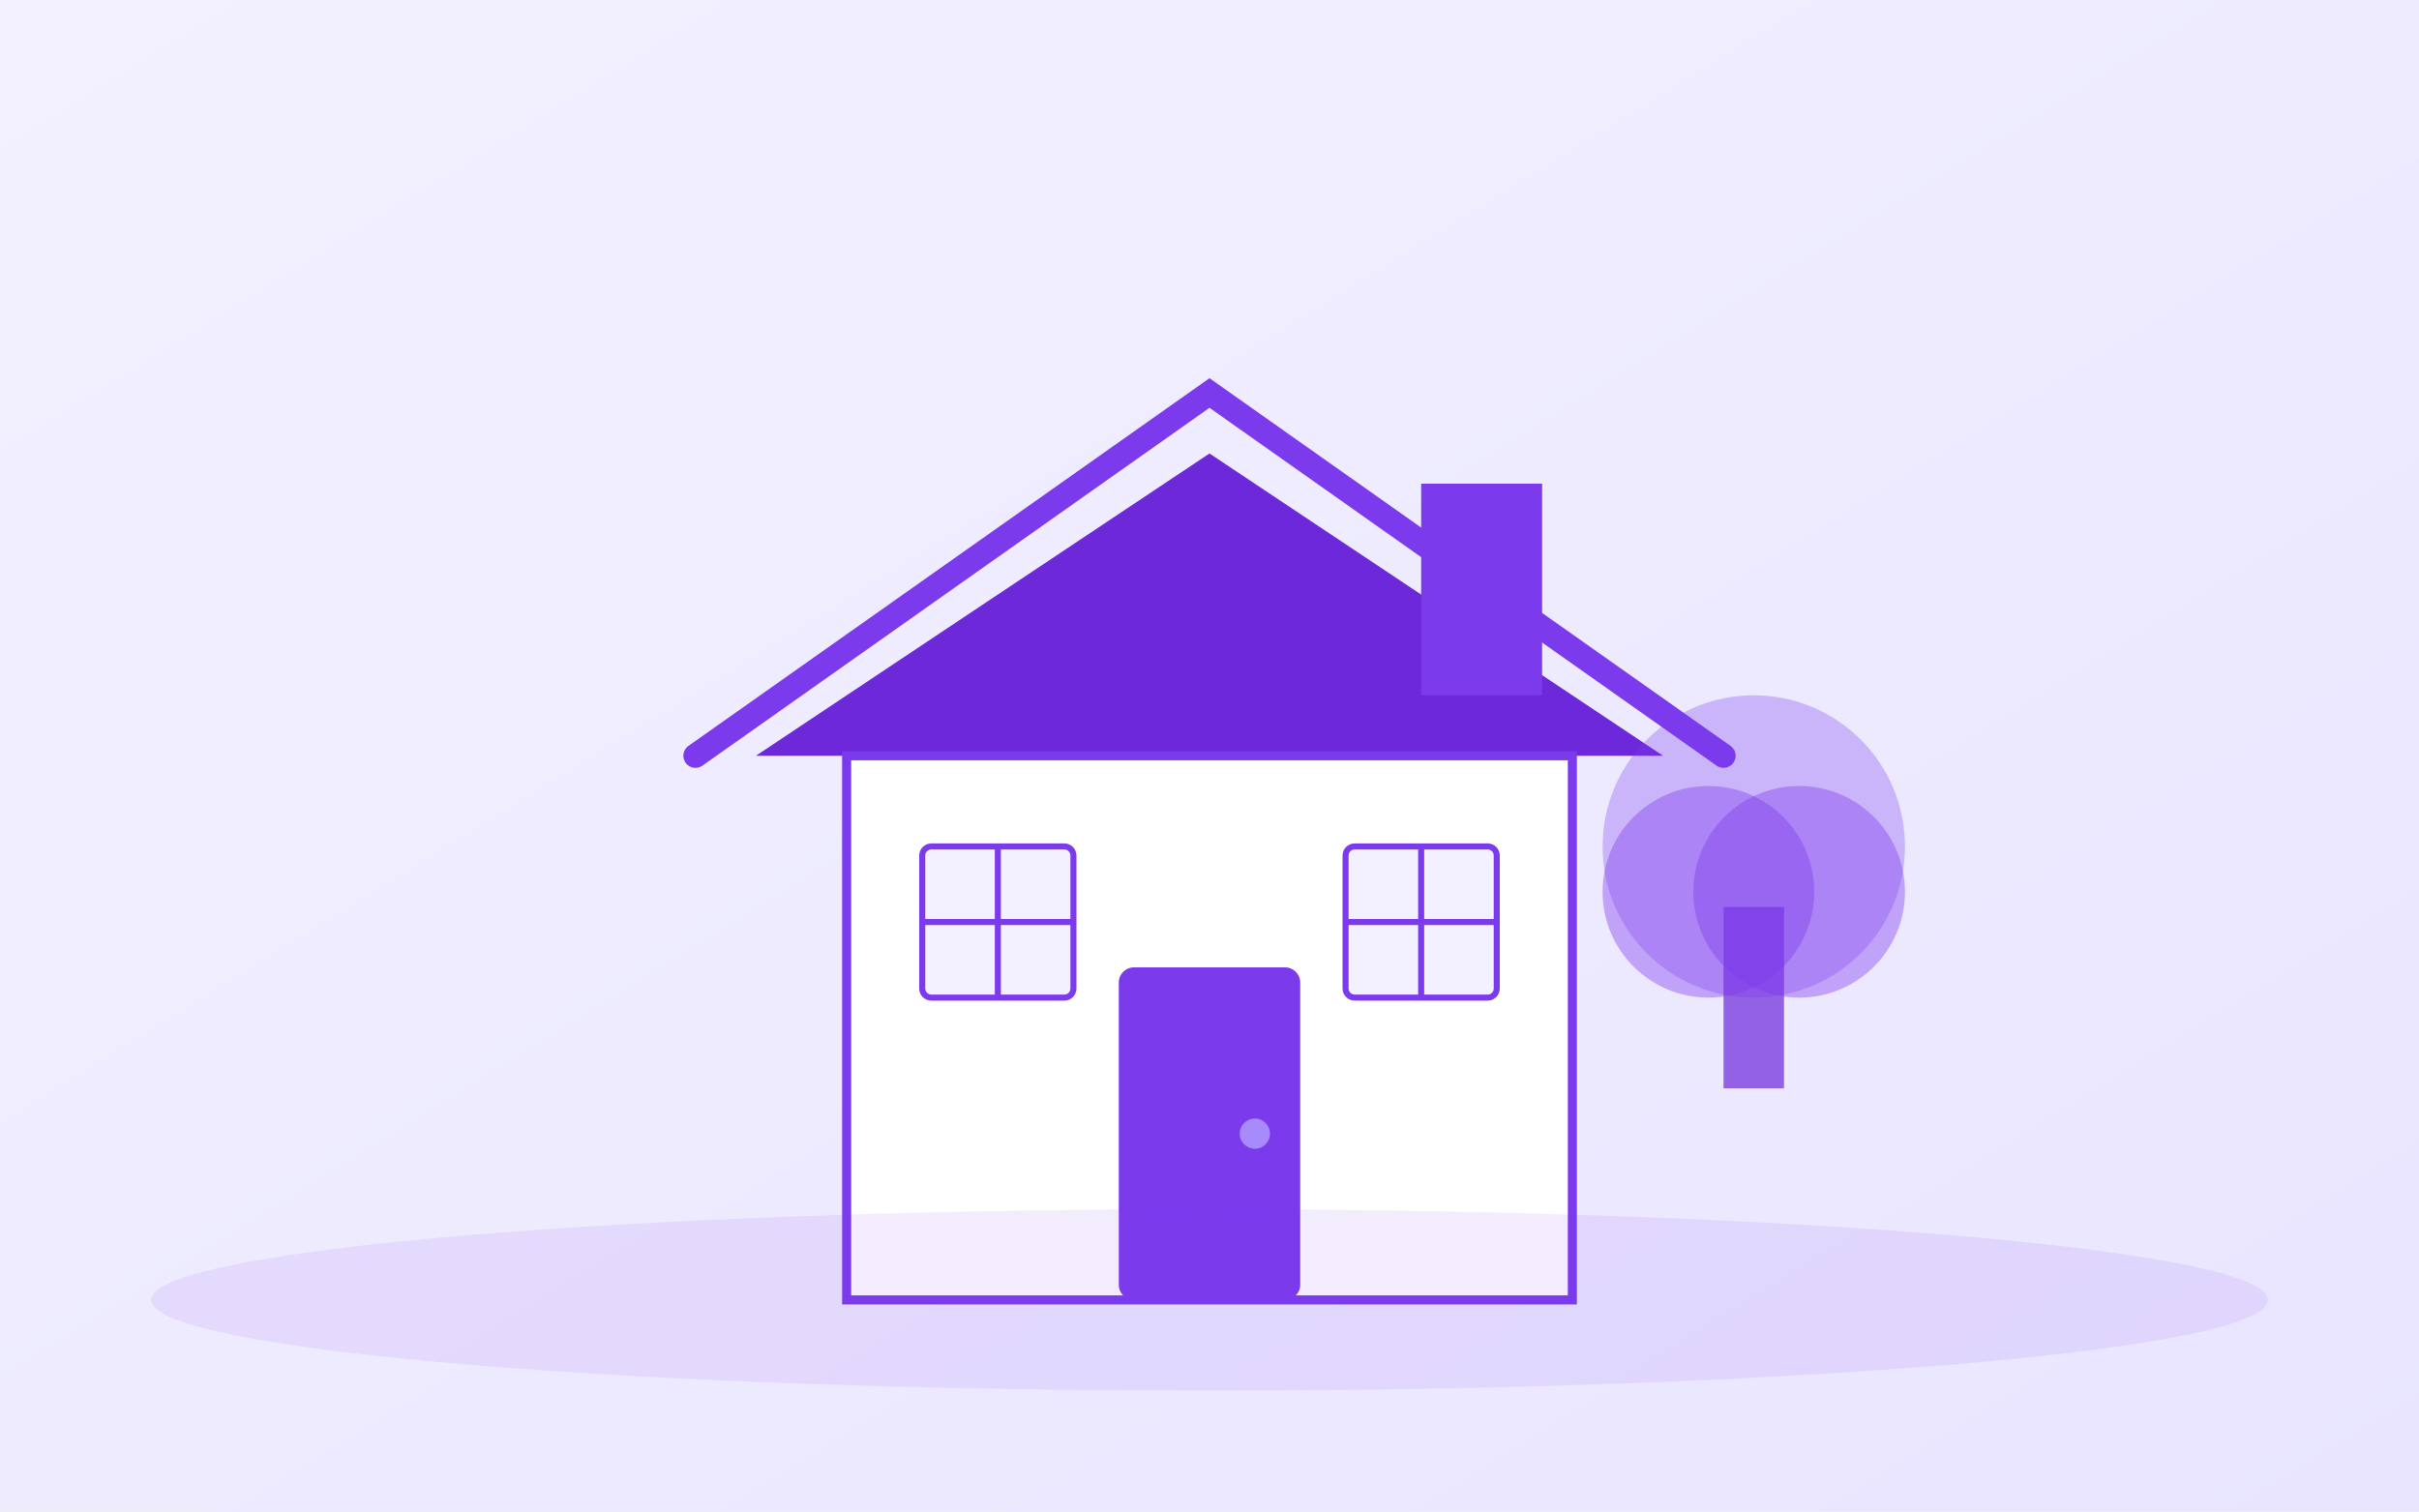
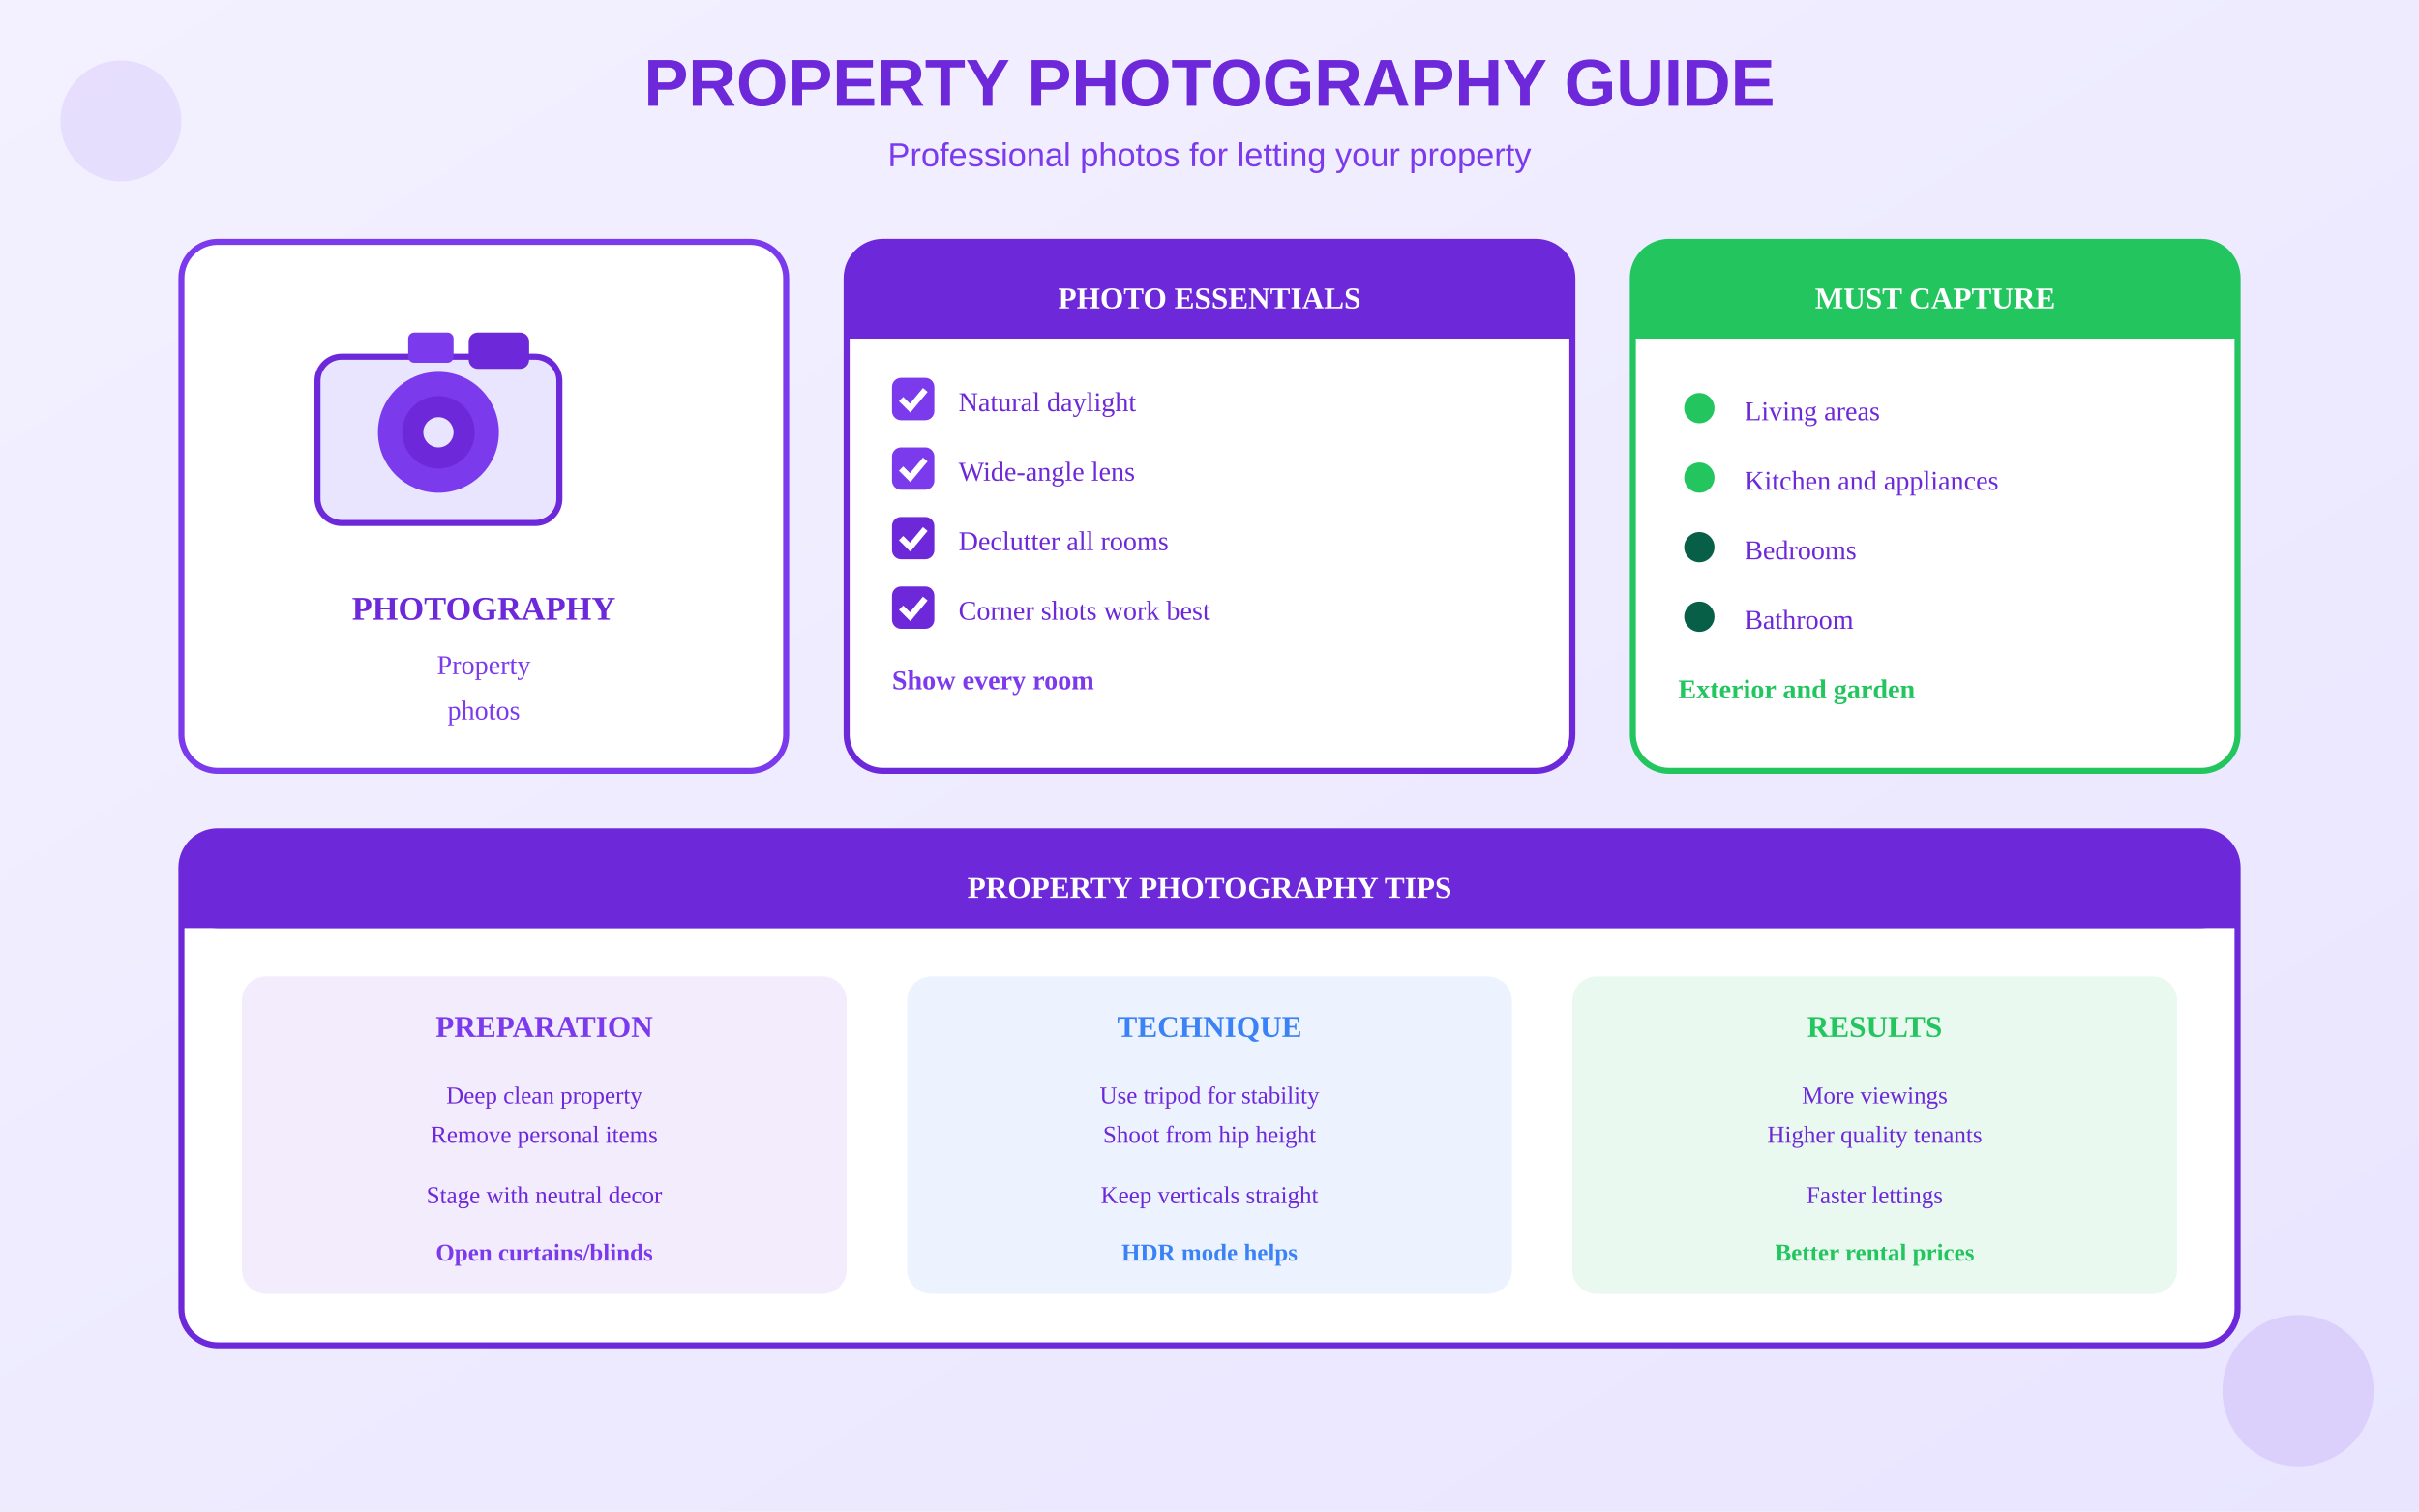
<svg xmlns="http://www.w3.org/2000/svg" viewBox="0 0 800 500">
  <defs>
    <linearGradient id="bgGrad" x1="0%" y1="0%" x2="100%" y2="100%">
      <stop offset="0%" style="stop-color:#F3F1FF" />
      <stop offset="100%" style="stop-color:#E9E5FF" />
    </linearGradient>
  </defs>
  <rect width="800" height="500" fill="url(#bgGrad)" />
-   <g transform="translate(250, 100)">
-     <path d="M-20 150 L150 30 L320 150" fill="none" stroke="#7C3AED" stroke-width="8" stroke-linecap="round" />
-     <path d="M0 150 L150 50 L300 150" fill="#6D28D9" />
-     <rect x="220" y="60" width="40" height="70" fill="#7C3AED" />
-     <rect x="30" y="150" width="240" height="180" fill="white" stroke="#7C3AED" stroke-width="3" />
-     <rect x="120" y="220" width="60" height="110" rx="5" fill="#7C3AED" />
-     <circle cx="165" cy="275" r="5" fill="#A78BFA" />
-     <rect x="55" y="180" width="50" height="50" rx="3" fill="#F3F1FF" stroke="#7C3AED" stroke-width="2" />
-     <line x1="80" y1="180" x2="80" y2="230" stroke="#7C3AED" stroke-width="2" />
-     <line x1="55" y1="205" x2="105" y2="205" stroke="#7C3AED" stroke-width="2" />
-     <rect x="195" y="180" width="50" height="50" rx="3" fill="#F3F1FF" stroke="#7C3AED" stroke-width="2" />
-     <line x1="220" y1="180" x2="220" y2="230" stroke="#7C3AED" stroke-width="2" />
-     <line x1="195" y1="205" x2="245" y2="205" stroke="#7C3AED" stroke-width="2" />
+   <text x="400" y="35" text-anchor="middle" fill="#6D28D9" font-size="22" font-weight="bold" font-family="Arial">PROPERTY PHOTOGRAPHY GUIDE</text>
+   <text x="400" y="55" text-anchor="middle" fill="#7C3AED" font-size="11" font-family="Arial">Professional photos for letting your property</text>
+   <g transform="translate(60, 80)">
+     <rect x="0" y="0" width="200" height="175" rx="12" fill="white" stroke="#7C3AED" stroke-width="2" />
+     <g transform="translate(25, 8)">
+       <rect x="20" y="30" width="80" height="55" rx="8" fill="#E9E5FF" stroke="#6D28D9" stroke-width="2" />
+       <circle cx="60" cy="55" r="20" fill="#7C3AED" />
+       <circle cx="60" cy="55" r="12" fill="#6D28D9" />
+       <circle cx="60" cy="55" r="5" fill="#E9E5FF" />
+       <rect x="70" y="22" width="20" height="12" rx="3" fill="#6D28D9" />
+       <rect x="50" y="22" width="15" height="10" rx="2" fill="#7C3AED" />
+     </g>
+     <text x="100" y="125" text-anchor="middle" fill="#6D28D9" font-size="11" font-weight="bold">PHOTOGRAPHY</text>
+     <text x="100" y="143" text-anchor="middle" fill="#7C3AED" font-size="9">Property</text>
+     <text x="100" y="158" text-anchor="middle" fill="#7C3AED" font-size="9">photos</text>
  </g>
-   <g transform="translate(550, 200)">
-     <rect x="20" y="100" width="20" height="60" fill="#6D28D9" opacity="0.7" />
-     <circle cx="30" cy="80" r="50" fill="#7C3AED" opacity="0.3" />
-     <circle cx="15" cy="95" r="35" fill="#7C3AED" opacity="0.4" />
-     <circle cx="45" cy="95" r="35" fill="#7C3AED" opacity="0.4" />
+   <g transform="translate(280, 80)">
+     <rect x="0" y="0" width="240" height="175" rx="12" fill="white" stroke="#6D28D9" stroke-width="2" />
+     <rect x="0" y="0" width="240" height="32" rx="12" fill="#6D28D9" />
+     <rect x="0" y="20" width="240" height="12" fill="#6D28D9" />
+     <text x="120" y="22" text-anchor="middle" fill="white" font-size="10" font-weight="bold">PHOTO ESSENTIALS</text>
+     <g transform="translate(15, 45)">
+       <rect x="0" y="0" width="14" height="14" rx="3" fill="#7C3AED" />
+       <path d="M3 7 L6 10 L11 4" stroke="white" stroke-width="2" fill="none" />
+       <text x="22" y="11" fill="#6D28D9" font-size="9">Natural daylight</text>
+     </g>
+     <g transform="translate(15, 68)">
+       <rect x="0" y="0" width="14" height="14" rx="3" fill="#7C3AED" />
+       <path d="M3 7 L6 10 L11 4" stroke="white" stroke-width="2" fill="none" />
+       <text x="22" y="11" fill="#6D28D9" font-size="9">Wide-angle lens</text>
+     </g>
+     <g transform="translate(15, 91)">
+       <rect x="0" y="0" width="14" height="14" rx="3" fill="#6D28D9" />
+       <path d="M3 7 L6 10 L11 4" stroke="white" stroke-width="2" fill="none" />
+       <text x="22" y="11" fill="#6D28D9" font-size="9">Declutter all rooms</text>
+     </g>
+     <g transform="translate(15, 114)">
+       <rect x="0" y="0" width="14" height="14" rx="3" fill="#6D28D9" />
+       <path d="M3 7 L6 10 L11 4" stroke="white" stroke-width="2" fill="none" />
+       <text x="22" y="11" fill="#6D28D9" font-size="9">Corner shots work best</text>
+     </g>
+     <g transform="translate(15, 137)">
+       <text x="0" y="11" fill="#7C3AED" font-size="9" font-weight="bold">Show every room</text>
+     </g>
  </g>
-   <ellipse cx="400" cy="430" rx="350" ry="30" fill="#7C3AED" opacity="0.1" />
+   <g transform="translate(540, 80)">
+     <rect x="0" y="0" width="200" height="175" rx="12" fill="white" stroke="#22C55E" stroke-width="2" />
+     <rect x="0" y="0" width="200" height="32" rx="12" fill="#22C55E" />
+     <rect x="0" y="20" width="200" height="12" fill="#22C55E" />
+     <text x="100" y="22" text-anchor="middle" fill="white" font-size="10" font-weight="bold">MUST CAPTURE</text>
+     <g transform="translate(15, 48)">
+       <circle cx="7" cy="7" r="5" fill="#22C55E" />
+       <text x="22" y="11" fill="#6D28D9" font-size="9">Living areas</text>
+     </g>
+     <g transform="translate(15, 71)">
+       <circle cx="7" cy="7" r="5" fill="#22C55E" />
+       <text x="22" y="11" fill="#6D28D9" font-size="9">Kitchen and appliances</text>
+     </g>
+     <g transform="translate(15, 94)">
+       <circle cx="7" cy="7" r="5" fill="#065F46" />
+       <text x="22" y="11" fill="#6D28D9" font-size="9">Bedrooms</text>
+     </g>
+     <g transform="translate(15, 117)">
+       <circle cx="7" cy="7" r="5" fill="#065F46" />
+       <text x="22" y="11" fill="#6D28D9" font-size="9">Bathroom</text>
+     </g>
+     <g transform="translate(15, 140)">
+       <text x="0" y="11" fill="#22C55E" font-size="9" font-weight="bold">Exterior and garden</text>
+     </g>
+   </g>
+   <g transform="translate(60, 275)">
+     <rect x="0" y="0" width="680" height="170" rx="12" fill="white" stroke="#6D28D9" stroke-width="2" />
+     <rect x="0" y="0" width="680" height="32" rx="12" fill="#6D28D9" />
+     <rect x="0" y="20" width="680" height="12" fill="#6D28D9" />
+     <text x="340" y="22" text-anchor="middle" fill="white" font-size="10" font-weight="bold">PROPERTY PHOTOGRAPHY TIPS</text>
+     <g transform="translate(20, 48)">
+       <rect x="0" y="0" width="200" height="105" rx="8" fill="#7C3AED" opacity="0.1" />
+       <text x="100" y="20" text-anchor="middle" fill="#7C3AED" font-size="10" font-weight="bold">PREPARATION</text>
+       <text x="100" y="42" text-anchor="middle" fill="#6D28D9" font-size="8">Deep clean property</text>
+       <text x="100" y="55" text-anchor="middle" fill="#6D28D9" font-size="8">Remove personal items</text>
+       <text x="100" y="75" text-anchor="middle" fill="#6D28D9" font-size="8">Stage with neutral decor</text>
+       <text x="100" y="94" text-anchor="middle" fill="#7C3AED" font-size="8" font-weight="bold">Open curtains/blinds</text>
+     </g>
+     <g transform="translate(240, 48)">
+       <rect x="0" y="0" width="200" height="105" rx="8" fill="#3B82F6" opacity="0.1" />
+       <text x="100" y="20" text-anchor="middle" fill="#3B82F6" font-size="10" font-weight="bold">TECHNIQUE</text>
+       <text x="100" y="42" text-anchor="middle" fill="#6D28D9" font-size="8">Use tripod for stability</text>
+       <text x="100" y="55" text-anchor="middle" fill="#6D28D9" font-size="8">Shoot from hip height</text>
+       <text x="100" y="75" text-anchor="middle" fill="#6D28D9" font-size="8">Keep verticals straight</text>
+       <text x="100" y="94" text-anchor="middle" fill="#3B82F6" font-size="8" font-weight="bold">HDR mode helps</text>
+     </g>
+     <g transform="translate(460, 48)">
+       <rect x="0" y="0" width="200" height="105" rx="8" fill="#22C55E" opacity="0.1" />
+       <text x="100" y="20" text-anchor="middle" fill="#22C55E" font-size="10" font-weight="bold">RESULTS</text>
+       <text x="100" y="42" text-anchor="middle" fill="#6D28D9" font-size="8">More viewings</text>
+       <text x="100" y="55" text-anchor="middle" fill="#6D28D9" font-size="8">Higher quality tenants</text>
+       <text x="100" y="75" text-anchor="middle" fill="#6D28D9" font-size="8">Faster lettings</text>
+       <text x="100" y="94" text-anchor="middle" fill="#22C55E" font-size="8" font-weight="bold">Better rental prices</text>
+     </g>
+   </g>
+   <circle cx="40" cy="40" r="20" fill="#7C3AED" opacity="0.1" />
+   <circle cx="760" cy="460" r="25" fill="#6D28D9" opacity="0.12" />
</svg>
